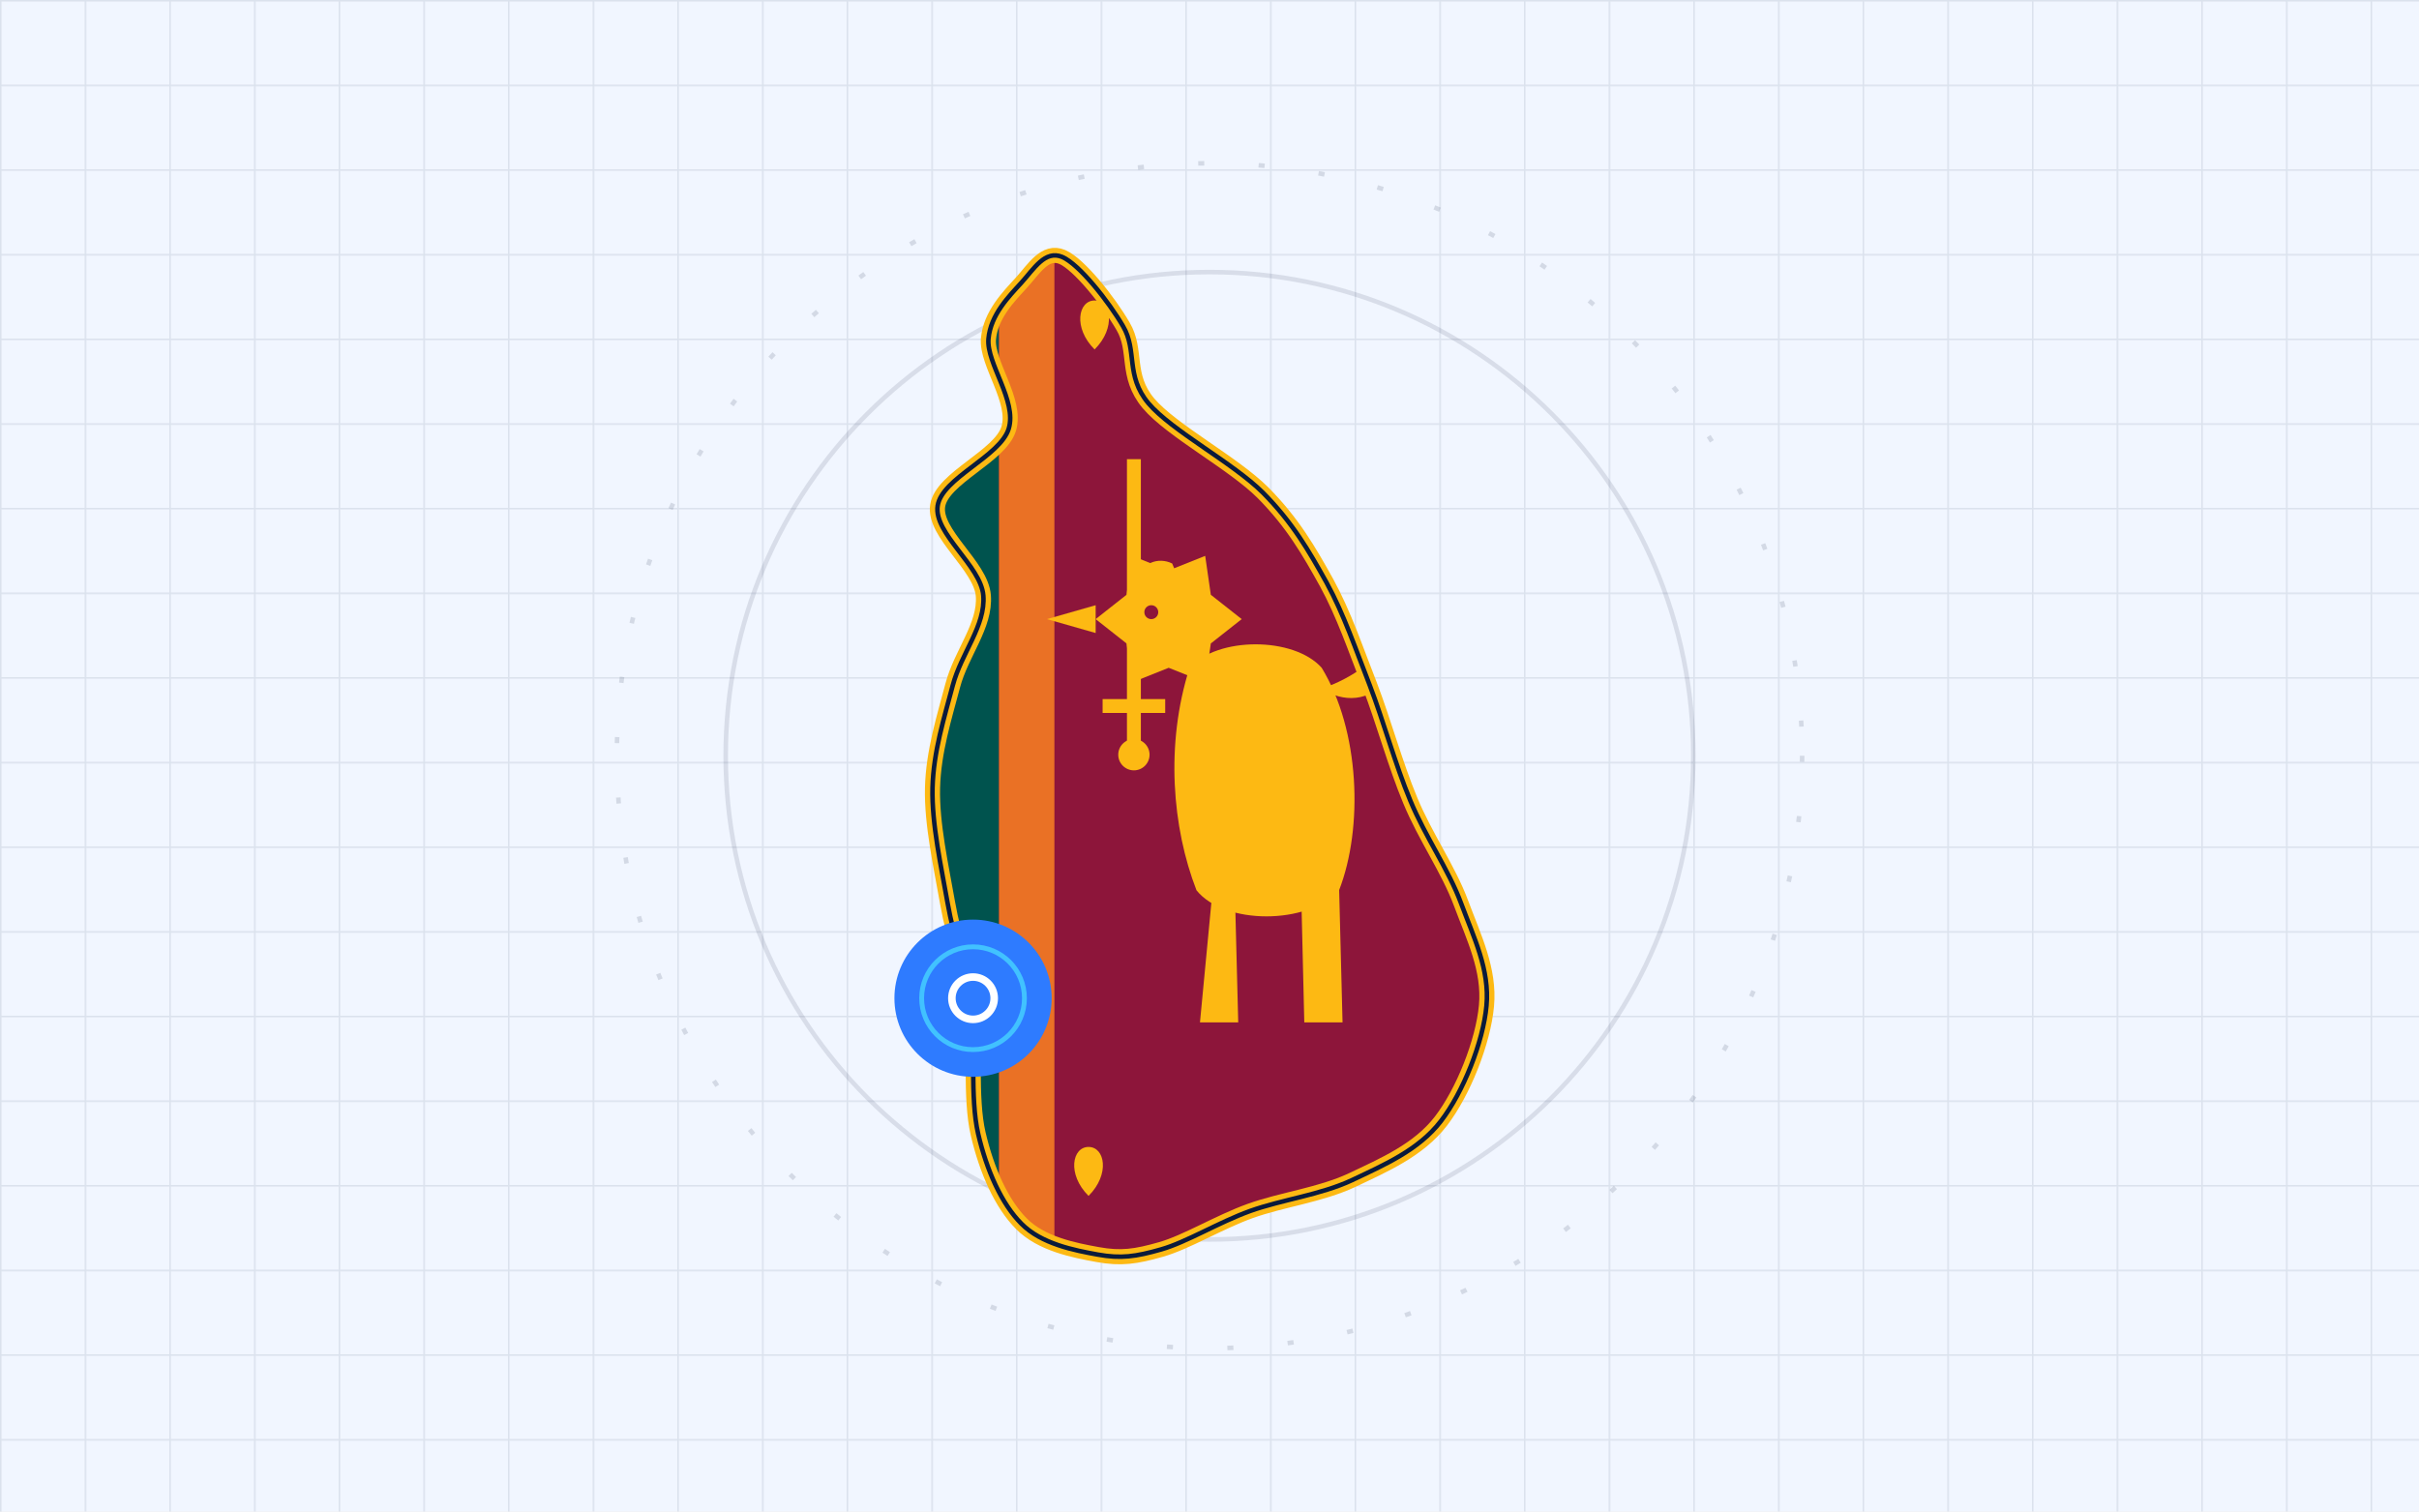
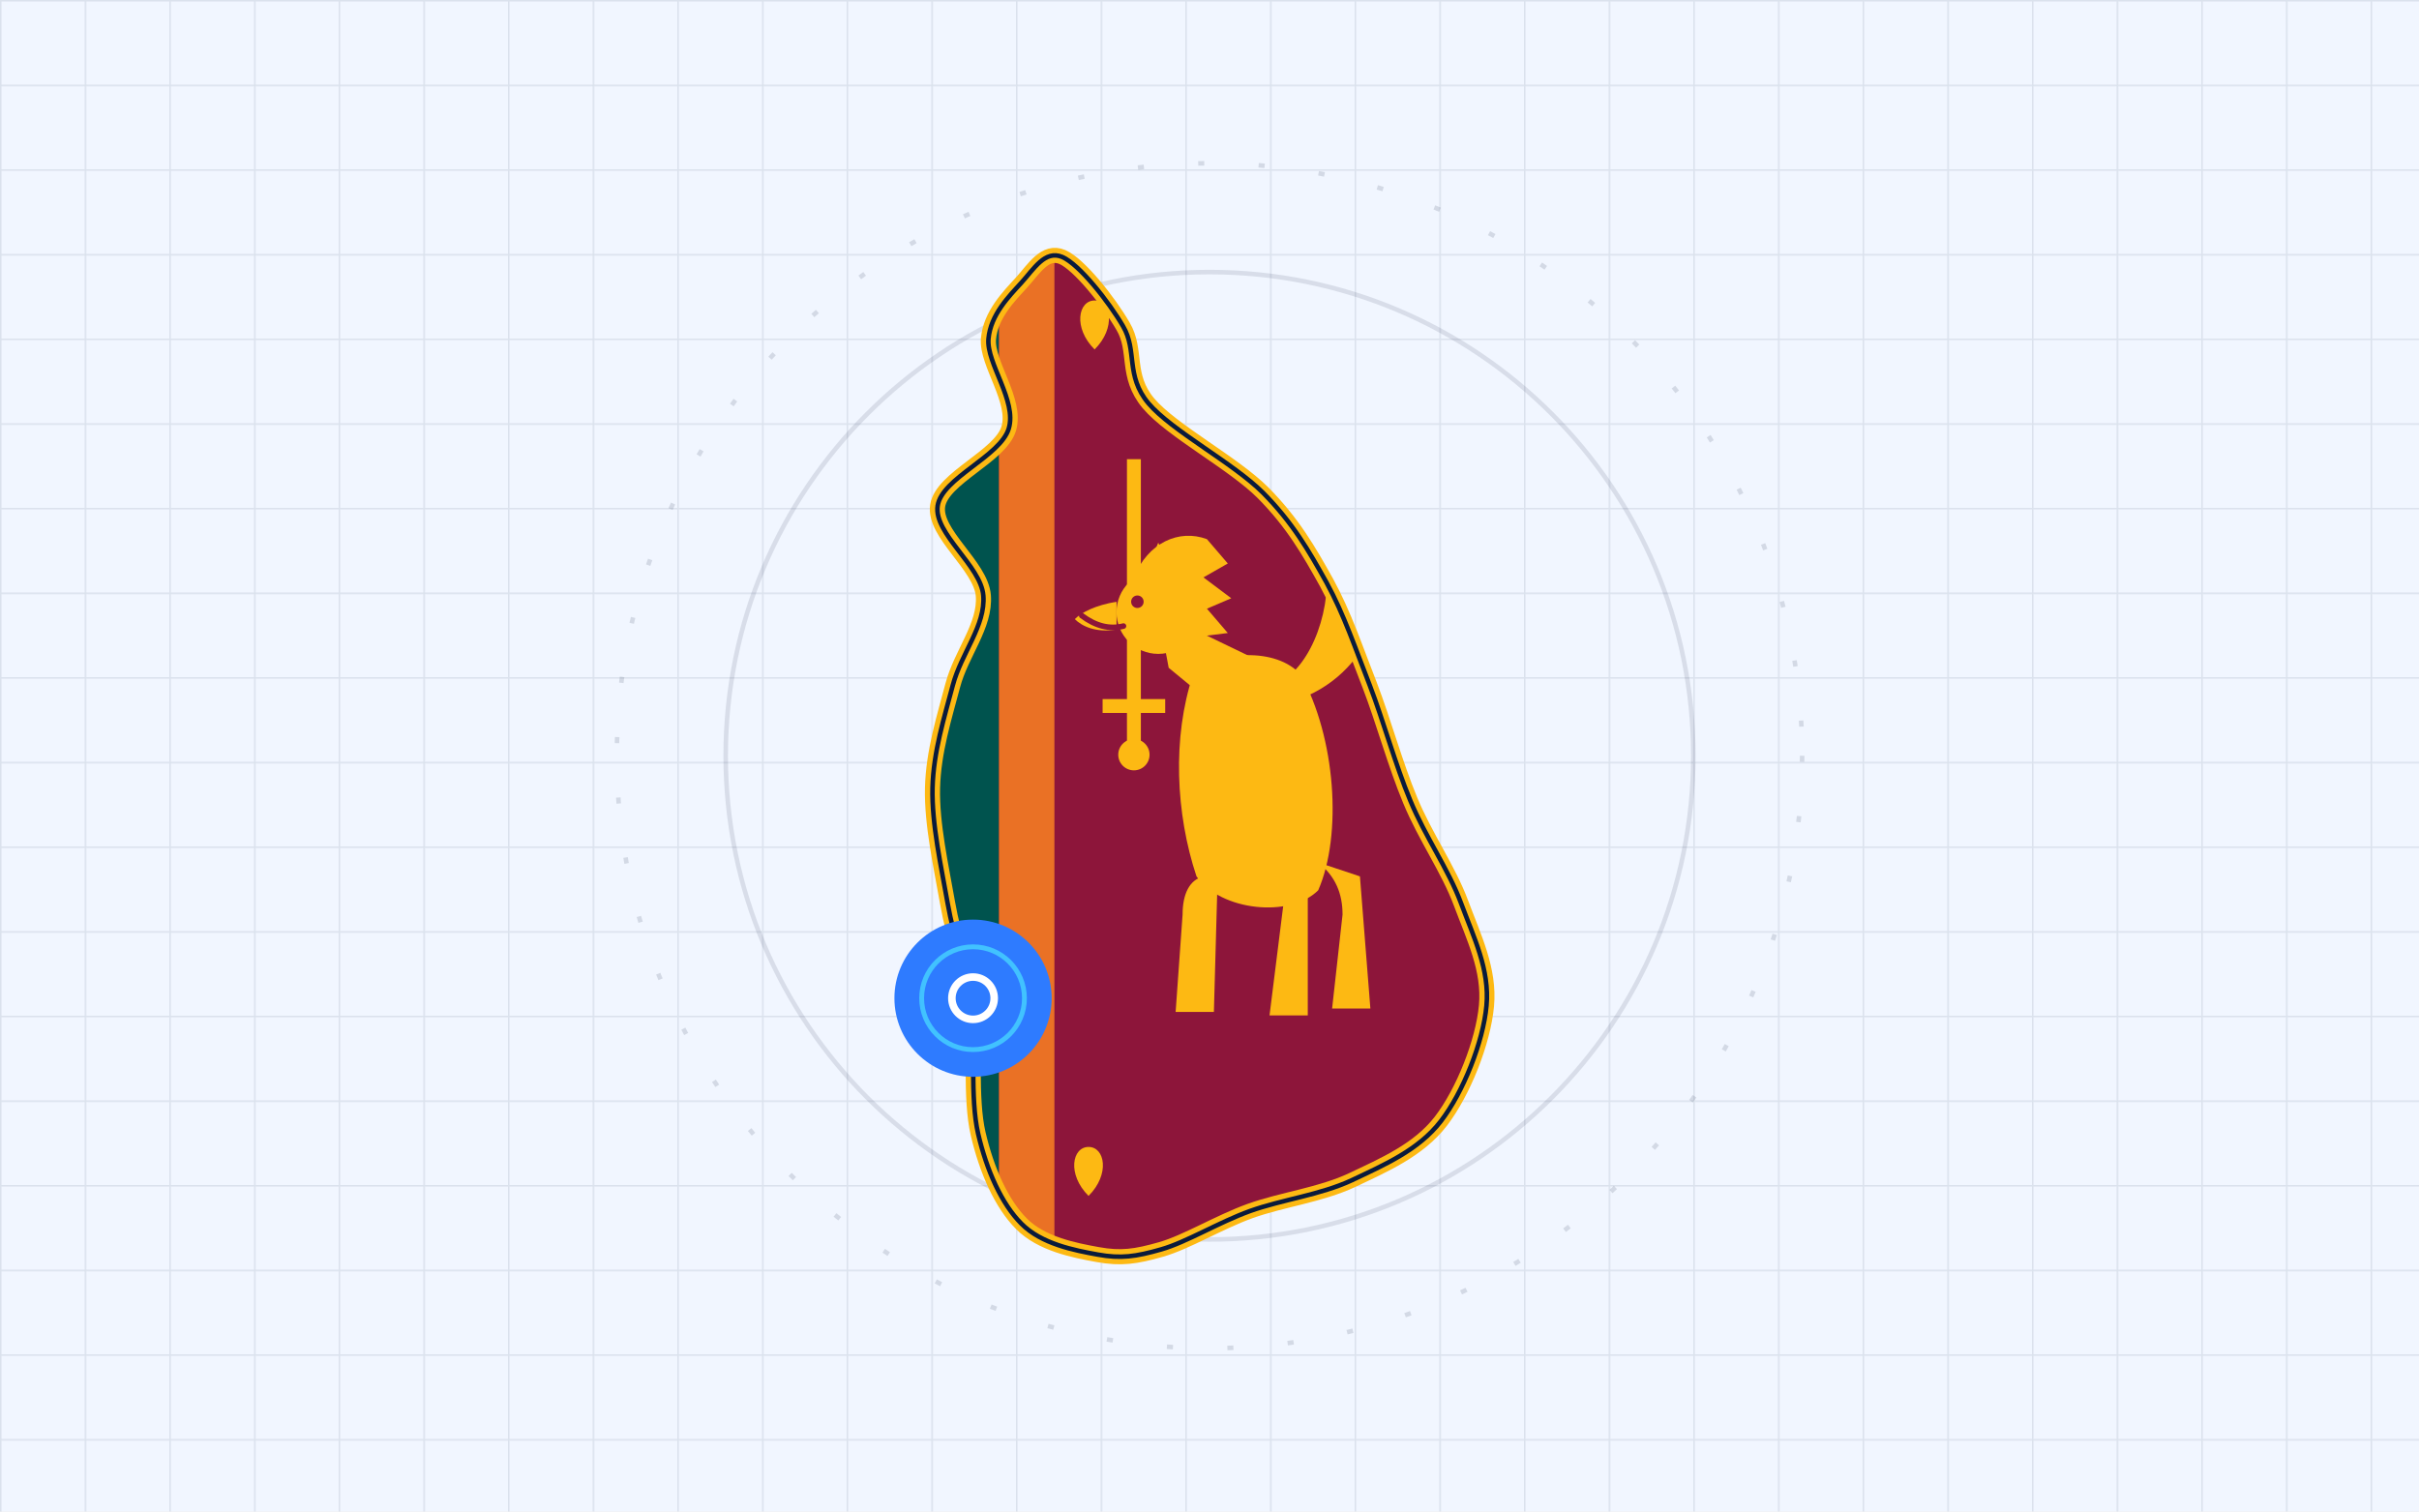
<svg xmlns="http://www.w3.org/2000/svg" viewBox="0 0 800 500" width="800" height="500" role="img" aria-label="Sri Lanka">
  <defs>
    <pattern id="grid" width="28" height="28" patternUnits="userSpaceOnUse">
      <path d="M28 0H0V28" fill="none" stroke="#0a1b3c" stroke-opacity="0.09" stroke-width="1" />
    </pattern>
    <clipPath id="sriLankaLand">
      <path d="M351.3 85.0 C356.9 87.4 366.7 99.8 371.4 107.9 C376.2 116.0 372.1 124.2 379.8 133.4 C387.5 142.5 407.8 153.1 417.7 163.0 C427.5 172.9 432.8 182.1 438.7 192.7 C444.5 203.3 448.3 214.7 453.0 226.7 C457.6 238.7 461.4 252.8 466.4 264.8 C471.4 276.9 479.0 287.5 483.2 298.8 C487.4 310.1 492.7 320.7 491.6 332.7 C490.5 344.7 483.9 361.3 476.5 370.9 C469.1 380.5 457.6 385.4 447.1 390.4 C436.6 395.3 424.0 396.8 413.4 400.6 C402.9 404.4 392.4 410.9 384.0 413.3 C375.6 415.7 370.7 416.4 363.0 415.0 C355.3 413.6 344.4 411.5 337.8 404.8 C331.2 398.2 326.3 387.1 323.5 375.1 C320.7 363.1 322.7 345.4 321.0 332.7 C319.3 320.0 315.5 310.8 313.4 298.8 C311.3 286.8 308.1 272.6 308.4 260.6 C308.7 248.6 312.3 237.3 315.1 226.7 C317.9 216.1 326.0 206.9 325.2 197.0 C324.4 187.1 308.7 176.5 310.1 167.3 C311.5 158.1 330.8 151.0 333.6 141.8 C336.4 132.6 326.2 120.2 326.9 112.1 C327.6 104.1 333.7 98.0 337.8 93.5 C341.9 89.0 345.6 82.6 351.3 85.0 Z" />
    </clipPath>
  </defs>
  <style>
  .pz { animation: pz 3.6s ease-in-out infinite; transform-origin: 321.8px 330.2px; }
  @keyframes pz { 0%,100% { opacity:.15; transform: scale(.72) } 50% { opacity:.85; transform: scale(1.12) } }
  .sp { animation: sp 48s linear infinite; transform-origin: 400.0px 250.0px; }
  @keyframes sp { to { transform: rotate(360deg) } }
  @media (prefers-reduced-motion: reduce) { .pz, .sp { animation: none } }
</style>
  <rect width="800" height="500" fill="#f1f6ff" />
  <rect width="800" height="500" fill="url(#grid)" />
  <g class="sp">
    <circle cx="400.0" cy="250.0" r="196" fill="none" stroke="#0a1b3c" stroke-opacity="0.13" stroke-width="1.5" stroke-dasharray="2 18" />
  </g>
  <circle cx="400.0" cy="250.0" r="160" fill="none" stroke="#0a1b3c" stroke-opacity="0.11" stroke-width="1.5" />
  <g clip-path="url(#sriLankaLand)">
    <rect x="308.38" y="84.48" width="183.37" height="331.24" fill="#8D153A" />
    <rect x="308.38" y="84.48" width="22.0" height="331.24" fill="#00534E" />
    <rect x="330.38" y="84.48" width="18.33" height="331.24" fill="#EA7125" />
    <g fill="#FDB913">
      <path transform="translate(362,112) scale(0.9)" d="M0,-14 C6,-14 8,-4 0,4 C-8,-4 -6,-14 0,-14 Z" />
      <path transform="translate(476,108) scale(0.9)" d="M0,-14 C6,-14 8,-4 0,4 C-8,-4 -6,-14 0,-14 Z" />
      <path transform="translate(360,392) scale(0.9)" d="M0,-14 C6,-14 8,-4 0,4 C-8,-4 -6,-14 0,-14 Z" />
      <path transform="translate(474,392) scale(0.9)" d="M0,-14 C6,-14 8,-4 0,4 C-8,-4 -6,-14 0,-14 Z" />
    </g>
    <g transform="translate(363.5,168) scale(1.15)" fill="#FDB913">
-       <path d="M64,52 C82,46 96,28 90,10 C99,18 97,38 83,49 C78,56 70,56 64,52 Z" />
-       <circle cx="90" cy="10" r="5" />
-       <path d="M33,106 L29,148 L40,148 L39,109 Z" />
-       <path d="M58,106 L59,148 L70,148 L69,109 Z" />
-       <path d="M26,46 C19,68 21,92 28,110 C36,120 60,120 69,110 C76,92 75,64 64,46 C56,37 34,37 26,46 Z" />
+       <path d="M60,54 C80,45 88,20 76,-2 C70,-10 58,-14 48,-12 C56,-6 62,2 64,10 C68,22 64,40 55,48 Z" />
+       <circle cx="49" cy="-13" r="6" />
+       <path d="M54,106 L49,146 L60,146 L60,110 Z" />
+       <path d="M63,102 C68,106 70,111 70,117 L67,144 L78,144 L75,106 Z" />
+       <path d="M30,106 C26,107 24,111 24,117 L22,145 L33,145 L34,109 Z" />
+       <path d="M27,48 C21,66 22,88 28,106 C35,116 55,118 63,110 C70,94 68,66 58,48 C51,40 34,41 27,48 Z" />
+       <path d="M17,30 L46,44 L37,60 L20,46 Z" />
      <path d="M29,48 C19,44 12,33 12,20 C12,16 17,14 21,16 C25,25 28,38 31,47 Z" />
-       <path d="M41,32 L32.12,39 L30.5,50.19 L20,46 L9.5,50.19 L7.88,39 L-1,32 L7.88,25 L9.5,13.81 L20,18 L30.5,13.81 L32.12,25 Z" />
-       <path d="M-1,28 L-15,32 L-1,36 Z" />
+       <path d="M10,20 C14,10 23,6 31,9 L37,16 L30,20 L38,26 L31,29 L37,36 L29,37 L33,44 L24,43 C16,42 10,35 8,27 Z" />
+       <circle cx="17" cy="30" r="12" />
+       <path d="M13,20 L17,10 L22,21 Z" />
+       <path d="M5,27 C-1,28 -5,30 -7,32 C-5,34 -1,36 5,35 Z" />
      <rect x="8" y="-14" width="4" height="70" />
      <rect x="1" y="55" width="18" height="4" />
      <rect x="8" y="59" width="4" height="9" />
      <circle cx="10" cy="71" r="4.5" />
-       <circle cx="15" cy="30" r="2" fill="#8D153A" />
+       <circle cx="11" cy="27" r="1.8" fill="#8D153A" />
+       <path d="M-5,31 C-1,34 3,35 7,34" fill="none" stroke="#8D153A" stroke-width="1.6" stroke-linecap="round" />
    </g>
  </g>
  <path d="M351.3 85.0 C356.9 87.4 366.7 99.8 371.4 107.9 C376.2 116.0 372.1 124.2 379.8 133.4 C387.5 142.5 407.8 153.1 417.7 163.0 C427.5 172.9 432.8 182.1 438.7 192.7 C444.5 203.3 448.3 214.7 453.0 226.7 C457.6 238.7 461.4 252.8 466.4 264.8 C471.4 276.9 479.0 287.5 483.2 298.8 C487.4 310.1 492.7 320.7 491.6 332.7 C490.5 344.7 483.9 361.3 476.5 370.9 C469.1 380.5 457.6 385.4 447.1 390.4 C436.6 395.3 424.0 396.8 413.4 400.6 C402.9 404.4 392.4 410.9 384.0 413.3 C375.6 415.7 370.7 416.4 363.0 415.0 C355.3 413.6 344.4 411.5 337.8 404.8 C331.2 398.2 326.3 387.1 323.5 375.1 C320.7 363.1 322.7 345.4 321.0 332.7 C319.3 320.0 315.5 310.8 313.4 298.8 C311.3 286.8 308.1 272.6 308.4 260.6 C308.7 248.6 312.3 237.3 315.1 226.7 C317.9 216.1 326.0 206.9 325.2 197.0 C324.4 187.1 308.7 176.5 310.1 167.3 C311.5 158.1 330.8 151.0 333.6 141.8 C336.4 132.6 326.2 120.2 326.9 112.1 C327.6 104.1 333.7 98.0 337.8 93.5 C341.9 89.0 345.6 82.6 351.3 85.0 Z" fill="none" stroke="#FDB913" stroke-width="5" stroke-linejoin="round" />
  <path d="M351.3 85.0 C356.9 87.4 366.7 99.8 371.4 107.9 C376.2 116.0 372.1 124.2 379.8 133.4 C387.5 142.5 407.8 153.1 417.7 163.0 C427.5 172.9 432.8 182.1 438.7 192.7 C444.5 203.3 448.3 214.7 453.0 226.7 C457.6 238.7 461.4 252.8 466.4 264.8 C471.4 276.9 479.0 287.5 483.2 298.8 C487.4 310.1 492.7 320.7 491.6 332.7 C490.5 344.7 483.9 361.3 476.5 370.9 C469.1 380.5 457.6 385.4 447.1 390.4 C436.6 395.3 424.0 396.8 413.4 400.6 C402.9 404.4 392.4 410.9 384.0 413.3 C375.6 415.7 370.7 416.4 363.0 415.0 C355.3 413.6 344.4 411.5 337.8 404.8 C331.2 398.2 326.3 387.1 323.5 375.1 C320.7 363.1 322.7 345.4 321.0 332.7 C319.3 320.0 315.5 310.8 313.4 298.8 C311.3 286.8 308.1 272.6 308.4 260.6 C308.7 248.6 312.3 237.3 315.1 226.7 C317.9 216.1 326.0 206.9 325.2 197.0 C324.4 187.1 308.7 176.5 310.1 167.3 C311.5 158.1 330.8 151.0 333.6 141.8 C336.4 132.6 326.2 120.2 326.9 112.1 C327.6 104.1 333.7 98.0 337.8 93.5 C341.9 89.0 345.6 82.6 351.3 85.0 Z" fill="none" stroke="#0a1b3c" stroke-width="1.5" stroke-linejoin="round" />
  <g class="pz">
    <circle cx="321.8" cy="330.2" r="26" fill="#2e7bff" />
  </g>
  <circle cx="321.8" cy="330.2" r="17" fill="none" stroke="#46d3ff" stroke-width="1.6" stroke-opacity="0.8" />
  <circle cx="321.8" cy="330.2" r="7" fill="#2e7bff" stroke="#fff" stroke-width="2.5" />
</svg>
